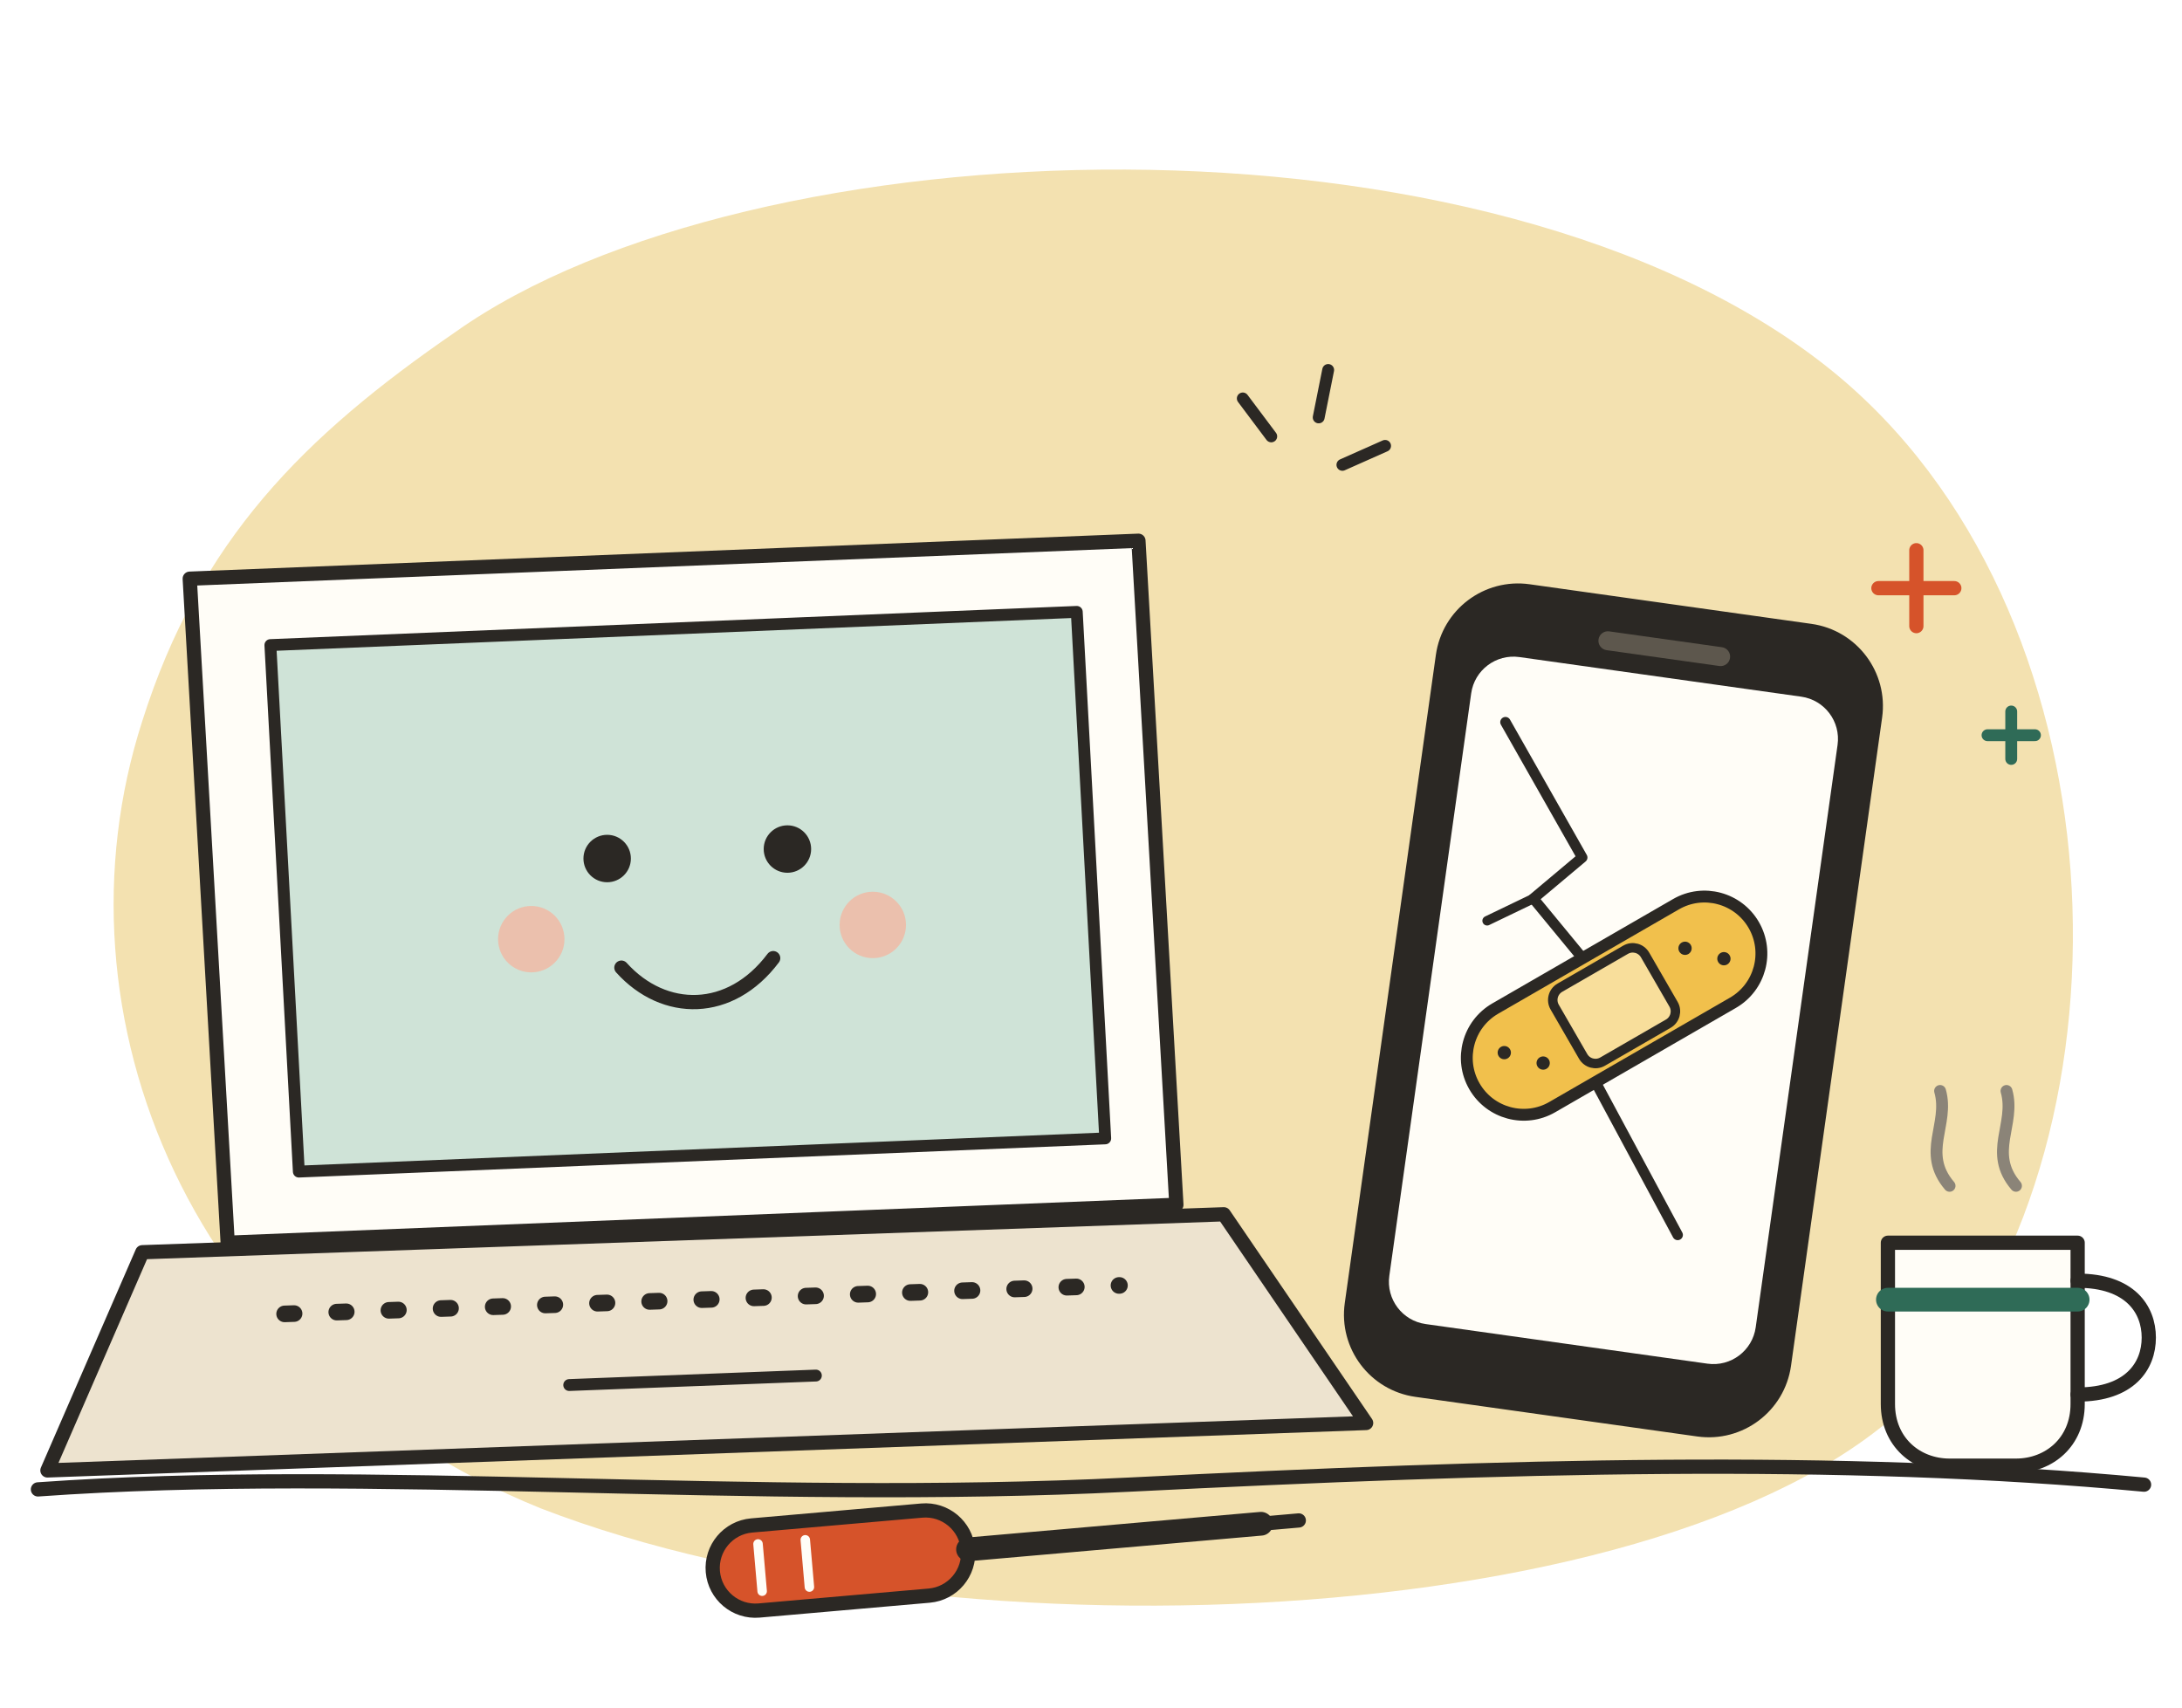
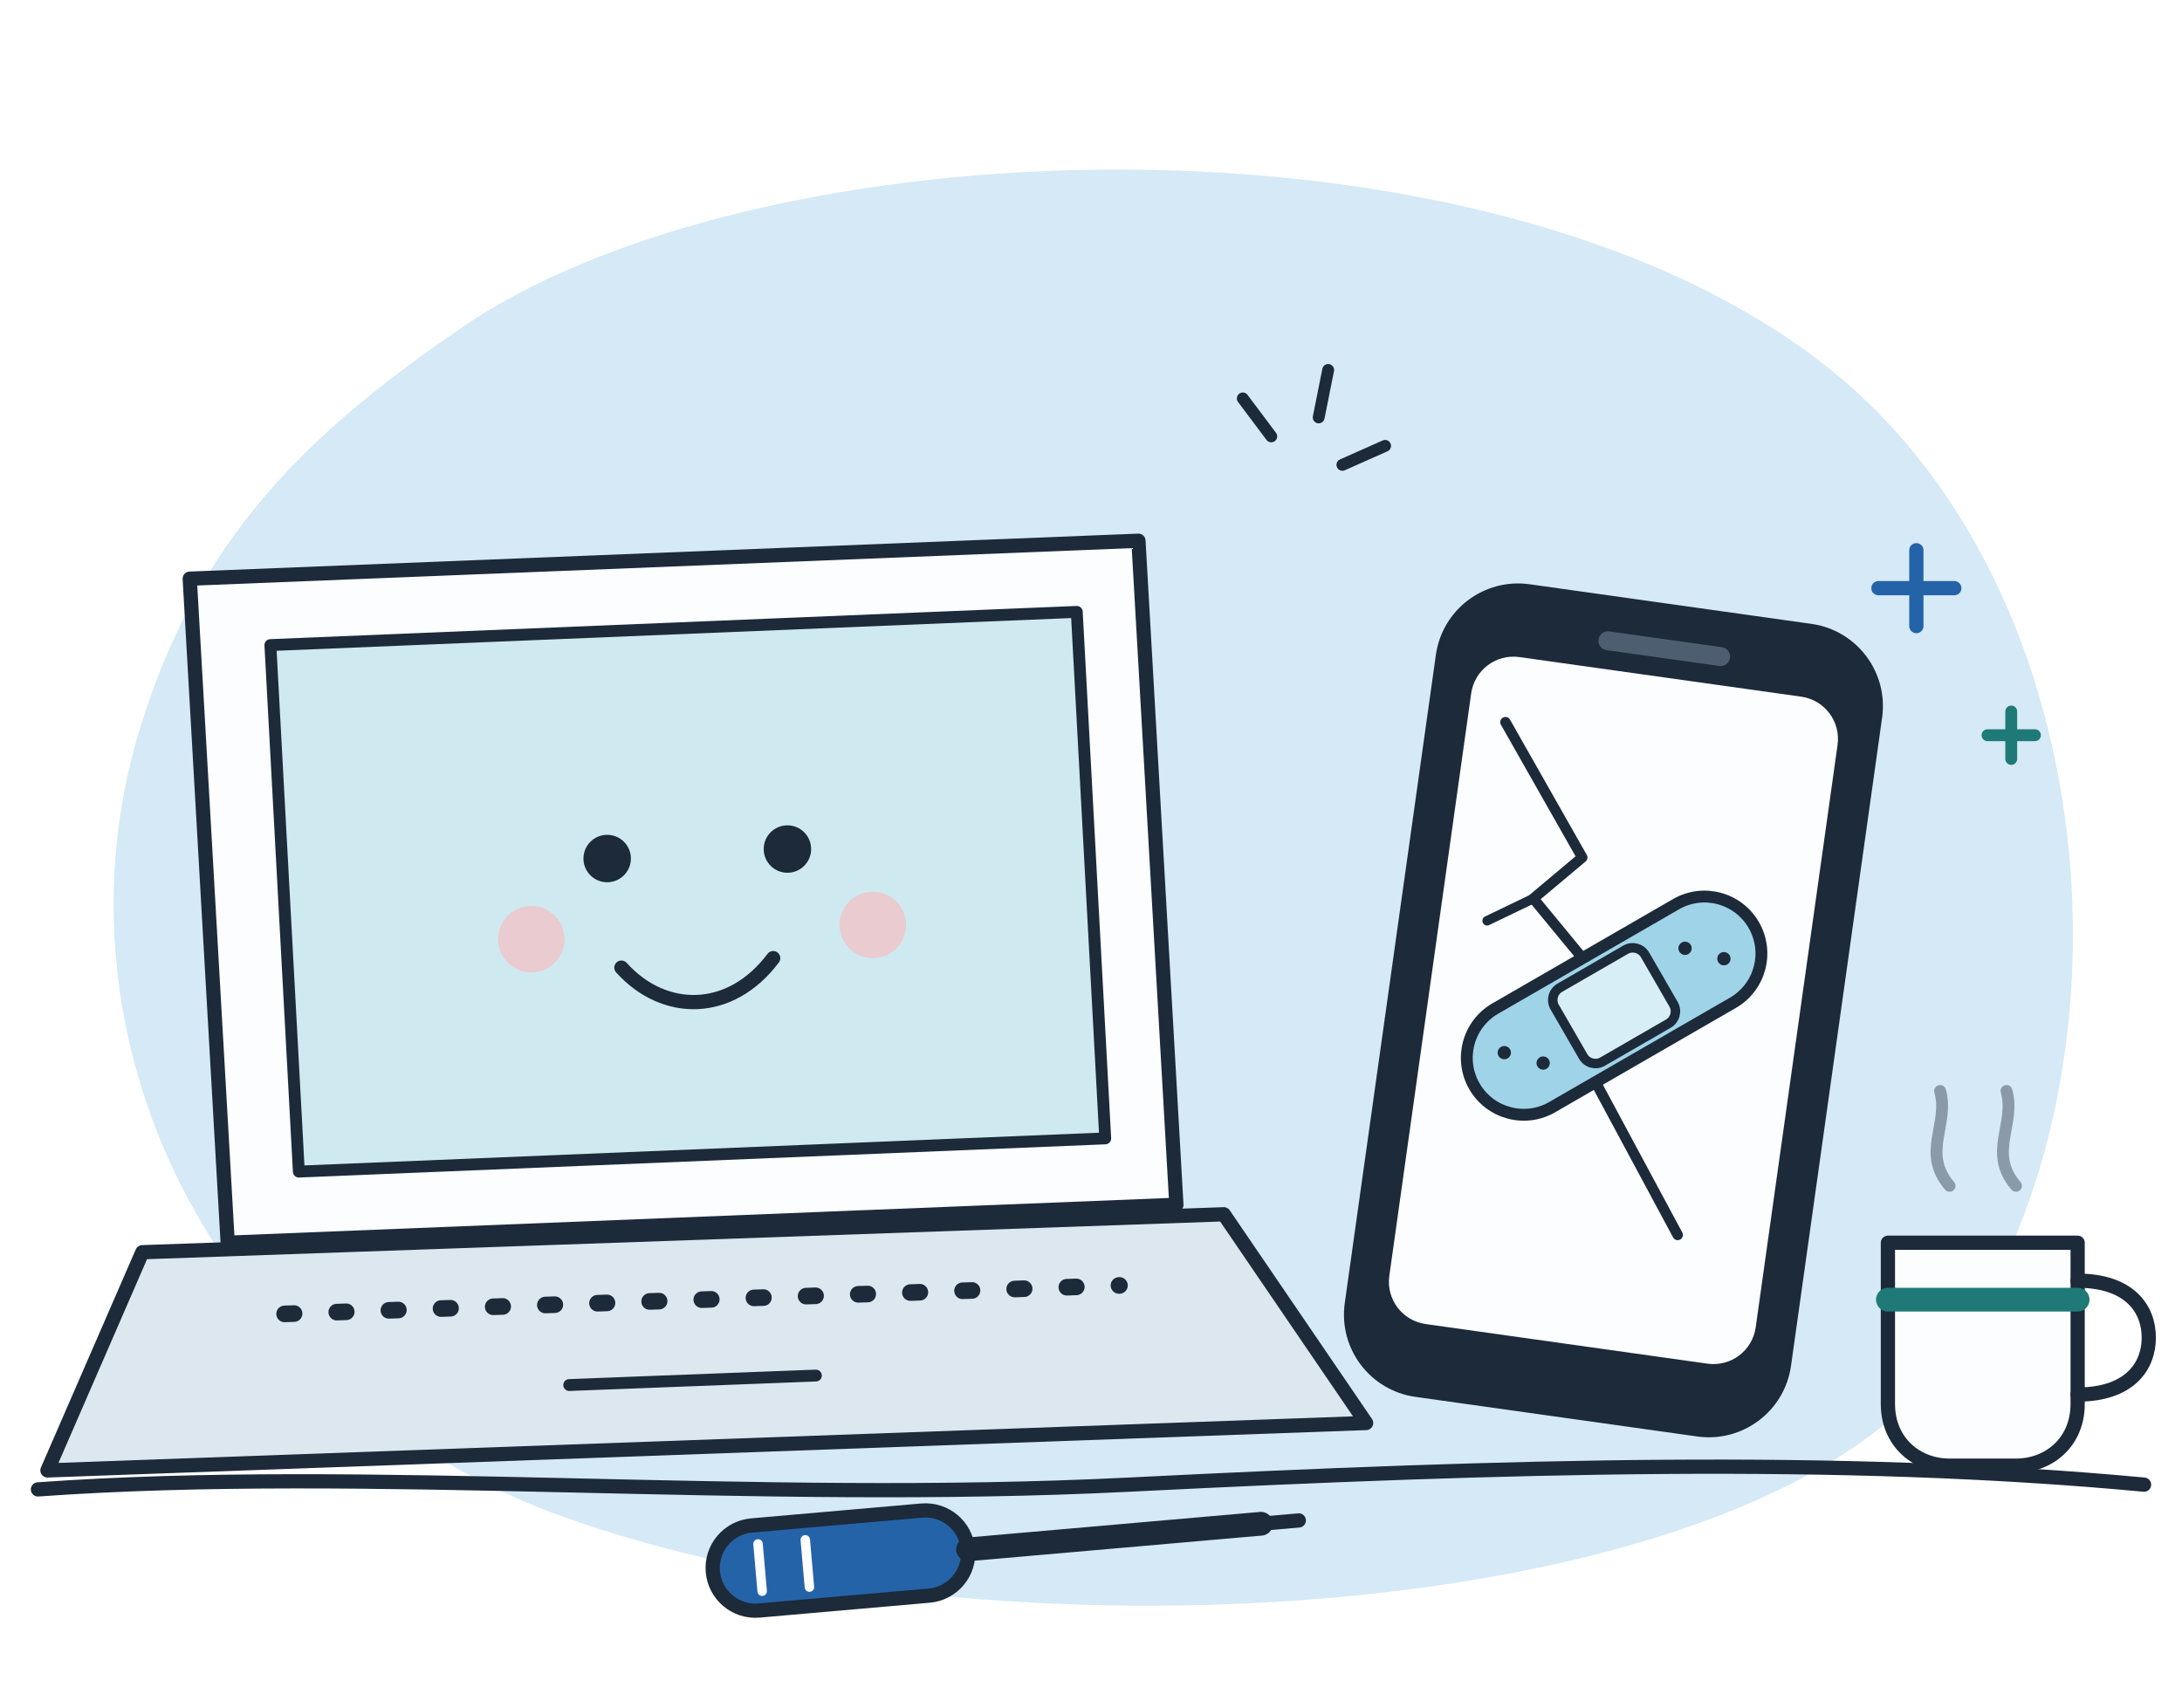
- <svg xmlns="http://www.w3.org/2000/svg" viewBox="0 0 460 360" fill="none" stroke="#2b2824" stroke-width="3" stroke-linecap="round" stroke-linejoin="round">
-   <path d="M96 70c62-44 218-50 290 8 62 50 66 160 20 214-46 52-204 60-292 26C40 288 10 214 30 152c12-38 34-60 66-82z" fill="#f3e1b0" stroke="none" />
-   <path d="M40 122l200-8 8 140-200 8z" fill="#fffdf7" />
-   <path d="M57 136l170-7 6 111-170 7z" fill="#cfe3d7" stroke-width="2.5" />
-   <circle cx="128" cy="181" r="5" fill="#2b2824" stroke="none" />
-   <circle cx="166" cy="179" r="5" fill="#2b2824" stroke="none" />
+ <svg xmlns="http://www.w3.org/2000/svg" viewBox="0 0 460 360" fill="none" stroke="#1c2a3a" stroke-width="3" stroke-linecap="round" stroke-linejoin="round">
+   <path d="M96 70c62-44 218-50 290 8 62 50 66 160 20 214-46 52-204 60-292 26C40 288 10 214 30 152c12-38 34-60 66-82z" fill="#d5e9f6" stroke="none" />
+   <path d="M40 122l200-8 8 140-200 8z" fill="#fbfdff" />
+   <path d="M57 136l170-7 6 111-170 7z" fill="#cfe9f0" stroke-width="2.5" />
+   <circle cx="128" cy="181" r="5" fill="#1c2a3a" stroke="none" />
+   <circle cx="166" cy="179" r="5" fill="#1c2a3a" stroke="none" />
  <path d="M131 204c9 10 23 10 32-2" />
-   <circle cx="112" cy="198" r="7" fill="#f2b8a2" stroke="none" opacity=".8" />
-   <circle cx="184" cy="195" r="7" fill="#f2b8a2" stroke="none" opacity=".8" />
-   <path d="M30 264l228-8 30 44-278 10z" fill="#ede3cf" />
+   <circle cx="112" cy="198" r="7" fill="#f0c3c8" stroke="none" opacity=".8" />
+   <circle cx="184" cy="195" r="7" fill="#f0c3c8" stroke="none" opacity=".8" />
+   <path d="M30 264l228-8 30 44-278 10z" fill="#dde7ef" />
  <path d="M60 277l176-6" stroke-dasharray="2 9" stroke-width="3.5" />
  <path d="M120 292l52-2" stroke-width="2.5" />
  <path d="M8 314c70-5 150 3 230-1s150-6 214 0" />
  <g transform="rotate(8 340 214)">
-     <rect x="294" y="128" width="92" height="170" rx="16" fill="#2b2824" />
-     <rect x="301" y="142" width="78" height="142" rx="9" fill="#fffdf7" stroke="none" />
+     <rect x="294" y="128" width="92" height="170" rx="16" fill="#1c2a3a" />
+     <rect x="301" y="142" width="78" height="142" rx="9" fill="#fbfdff" stroke="none" />
    <path d="M309 156l20 26-9 10 24 22-6 14 22 30" stroke-width="2.2" />
    <path d="M320 192l-9 6M344 214l14-6M338 228l-12 6" stroke-width="2" />
    <g transform="rotate(-38 340 212)">
-       <rect x="306" y="200" width="68" height="24" rx="12" fill="#f1c04c" stroke-width="2.5" />
-       <rect x="329" y="203" width="22" height="18" rx="3" fill="#f8de9b" stroke-width="2" />
-       <circle cx="315" cy="209" r="1.4" fill="#2b2824" stroke="none" />
-       <circle cx="321" cy="215" r="1.4" fill="#2b2824" stroke="none" />
-       <circle cx="359" cy="209" r="1.4" fill="#2b2824" stroke="none" />
-       <circle cx="365" cy="215" r="1.4" fill="#2b2824" stroke="none" />
+       <rect x="306" y="200" width="68" height="24" rx="12" fill="#9fd3e8" stroke-width="2.5" />
+       <rect x="329" y="203" width="22" height="18" rx="3" fill="#d8eef7" stroke-width="2" />
+       <circle cx="315" cy="209" r="1.4" fill="#1c2a3a" stroke="none" />
+       <circle cx="321" cy="215" r="1.4" fill="#1c2a3a" stroke="none" />
+       <circle cx="359" cy="209" r="1.4" fill="#1c2a3a" stroke="none" />
+       <circle cx="365" cy="215" r="1.4" fill="#1c2a3a" stroke="none" />
    </g>
-     <rect x="326" y="134" width="28" height="4" rx="2" fill="#5d574d" stroke="none" />
+     <rect x="326" y="134" width="28" height="4" rx="2" fill="#4d5e70" stroke="none" />
  </g>
-   <path d="M398 262h40v34c0 8-6 13-13 13h-14c-7 0-13-5-13-13z" fill="#fffdf7" />
+   <path d="M398 262h40v34c0 8-6 13-13 13h-14c-7 0-13-5-13-13z" fill="#fbfdff" />
  <path d="M438 270c11 0 15 6 15 12s-4 12-15 12" />
-   <path d="M398 274h40" stroke="#2f6b57" stroke-width="5" />
-   <path d="M411 250c-6-7 0-13-2-20M425 250c-6-7 0-13-2-20" stroke="#8b8478" stroke-width="2.5" />
+   <path d="M398 274h40" stroke="#1f7a77" stroke-width="5" />
+   <path d="M411 250c-6-7 0-13-2-20M425 250c-6-7 0-13-2-20" stroke="#8a9aa9" stroke-width="2.5" />
  <g transform="rotate(-5 200 326)">
-     <rect x="150" y="318" width="54" height="18" rx="9" fill="#d6532a" />
-     <path d="M160 322v10M170 322v10" stroke="#fffdf7" stroke-width="2" />
+     <rect x="150" y="318" width="54" height="18" rx="9" fill="#2563a8" />
+     <path d="M160 322v10M170 322v10" stroke="#fbfdff" stroke-width="2" />
    <path d="M204 327h62" stroke-width="5" />
    <path d="M266 327h8" stroke-width="3" />
  </g>
-   <path d="M404 116v16M396 124h16" stroke="#d6532a" stroke-width="3" />
-   <path d="M424 150v10M419 155h10" stroke="#2f6b57" stroke-width="2.5" />
-   <path d="M262 84l6 8M280 78l-2 10M292 94l-9 4" stroke="#2b2824" stroke-width="2.5" />
+   <path d="M404 116v16M396 124h16" stroke="#2563a8" stroke-width="3" />
+   <path d="M424 150v10M419 155h10" stroke="#1f7a77" stroke-width="2.5" />
+   <path d="M262 84l6 8M280 78l-2 10M292 94l-9 4" stroke="#1c2a3a" stroke-width="2.5" />
</svg>
